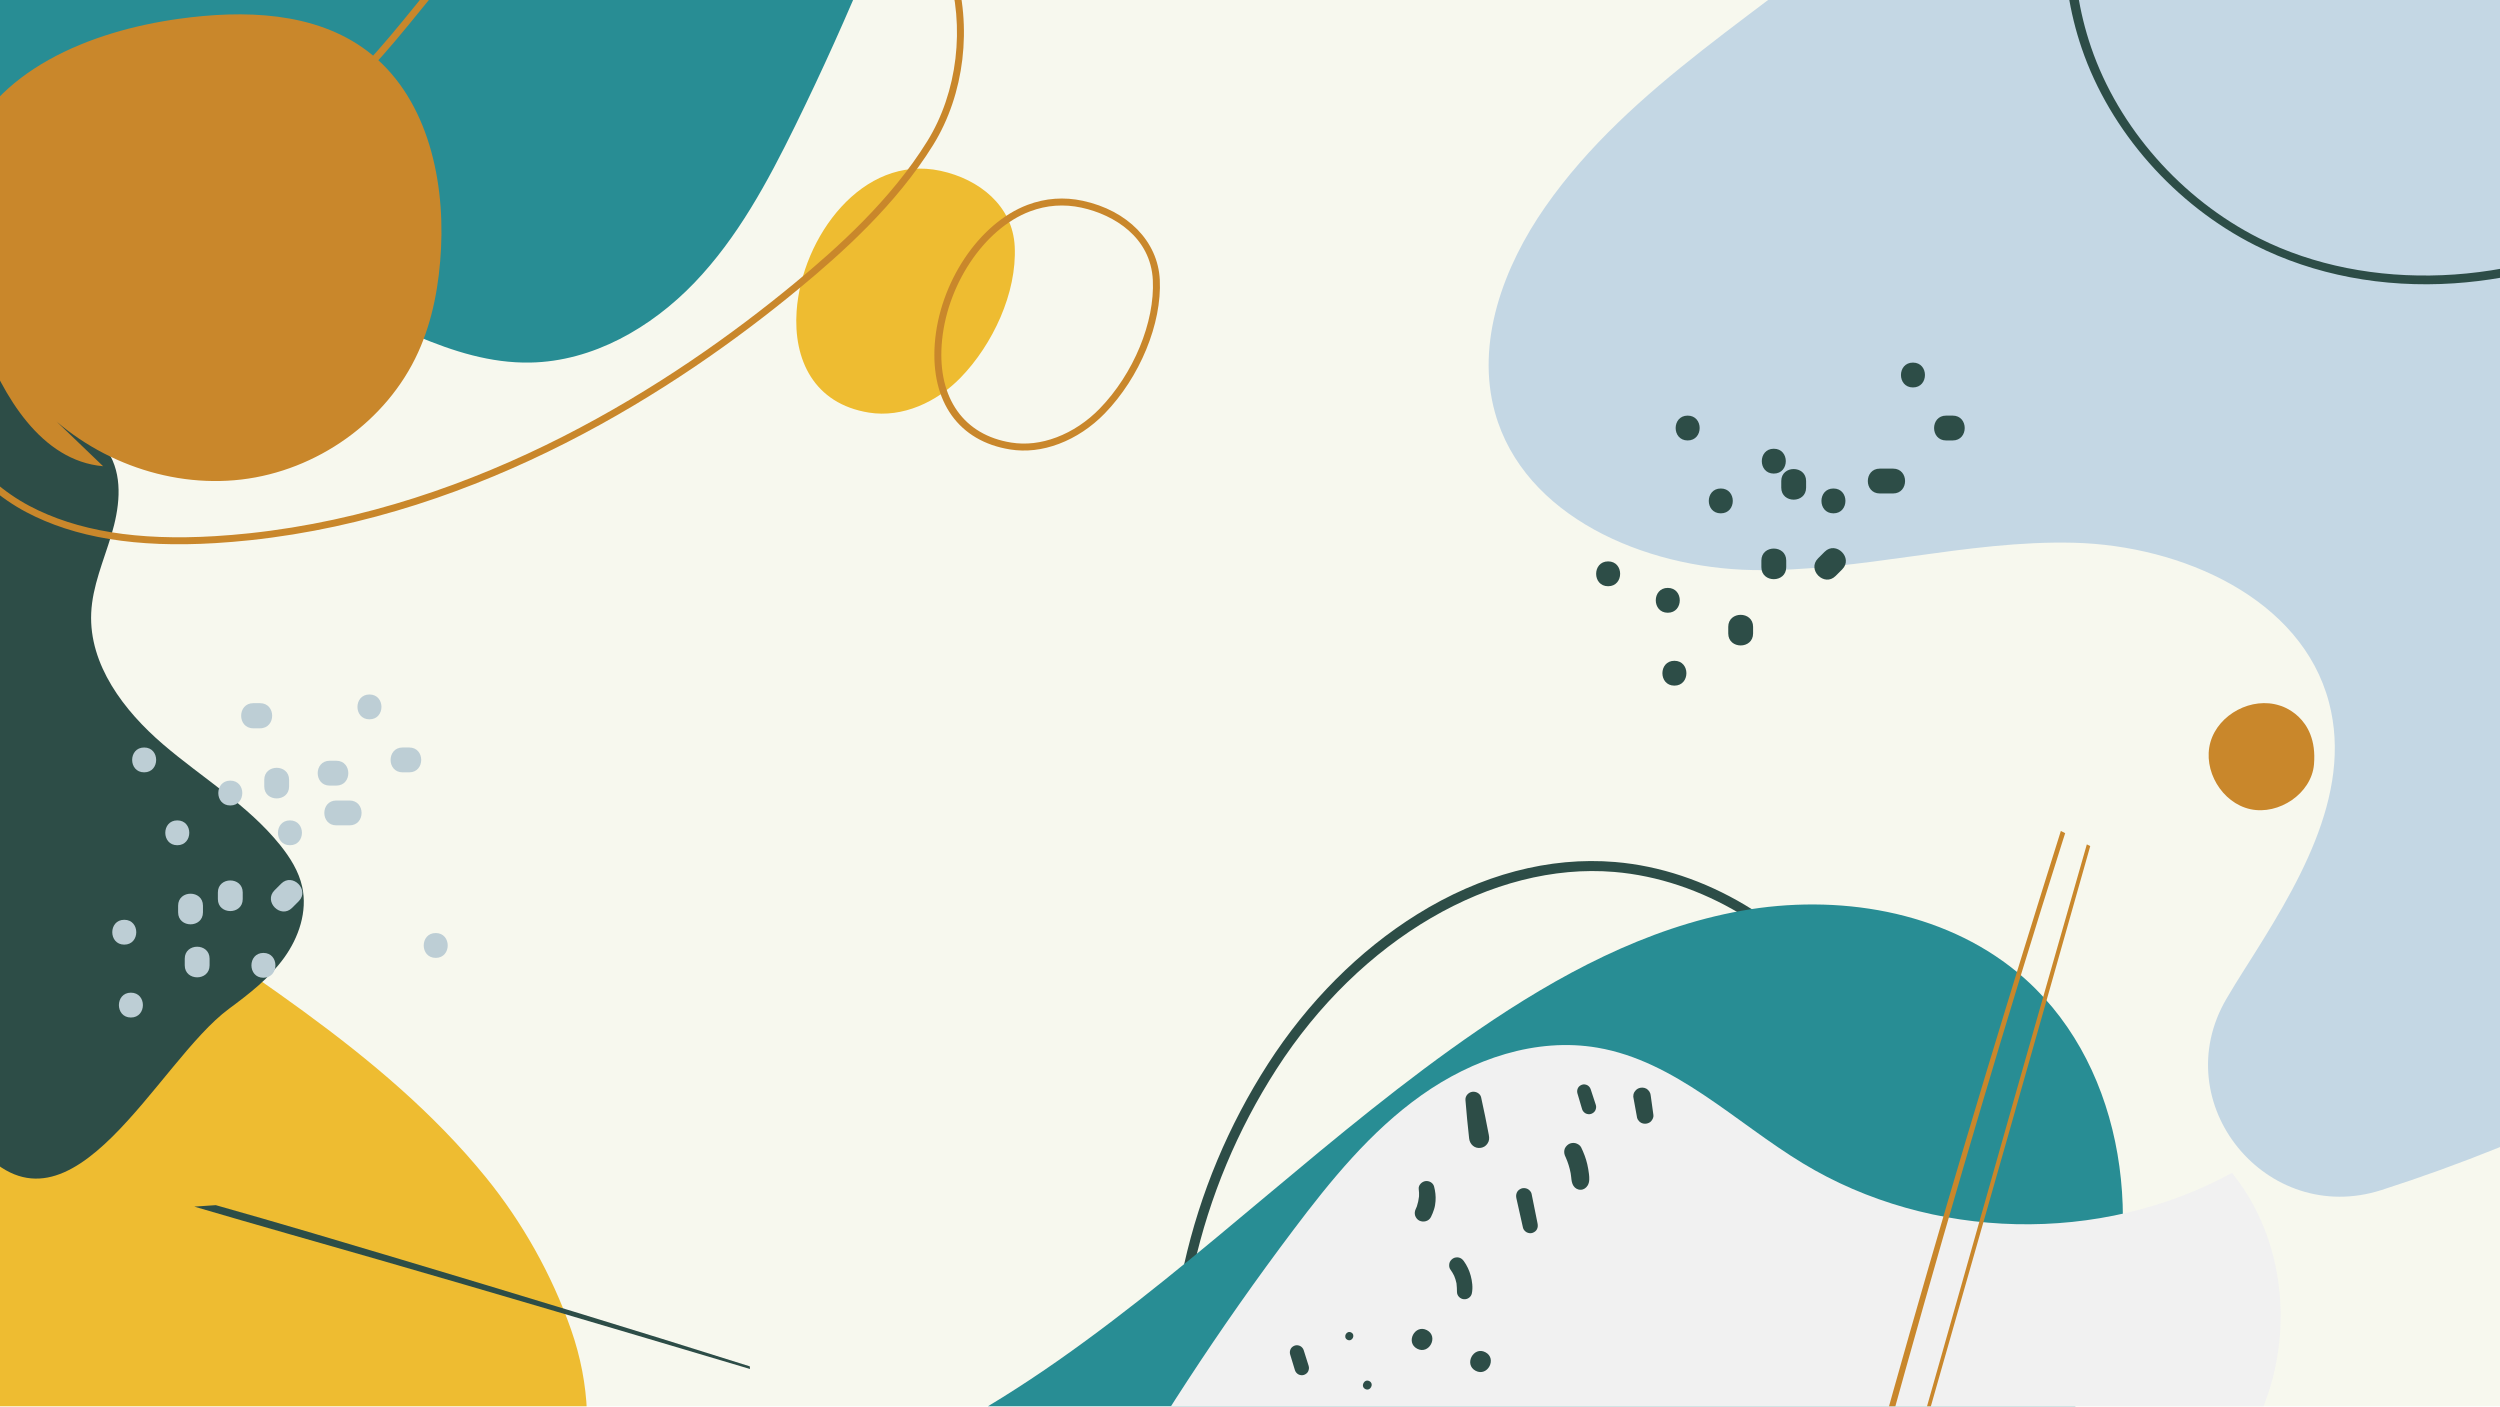
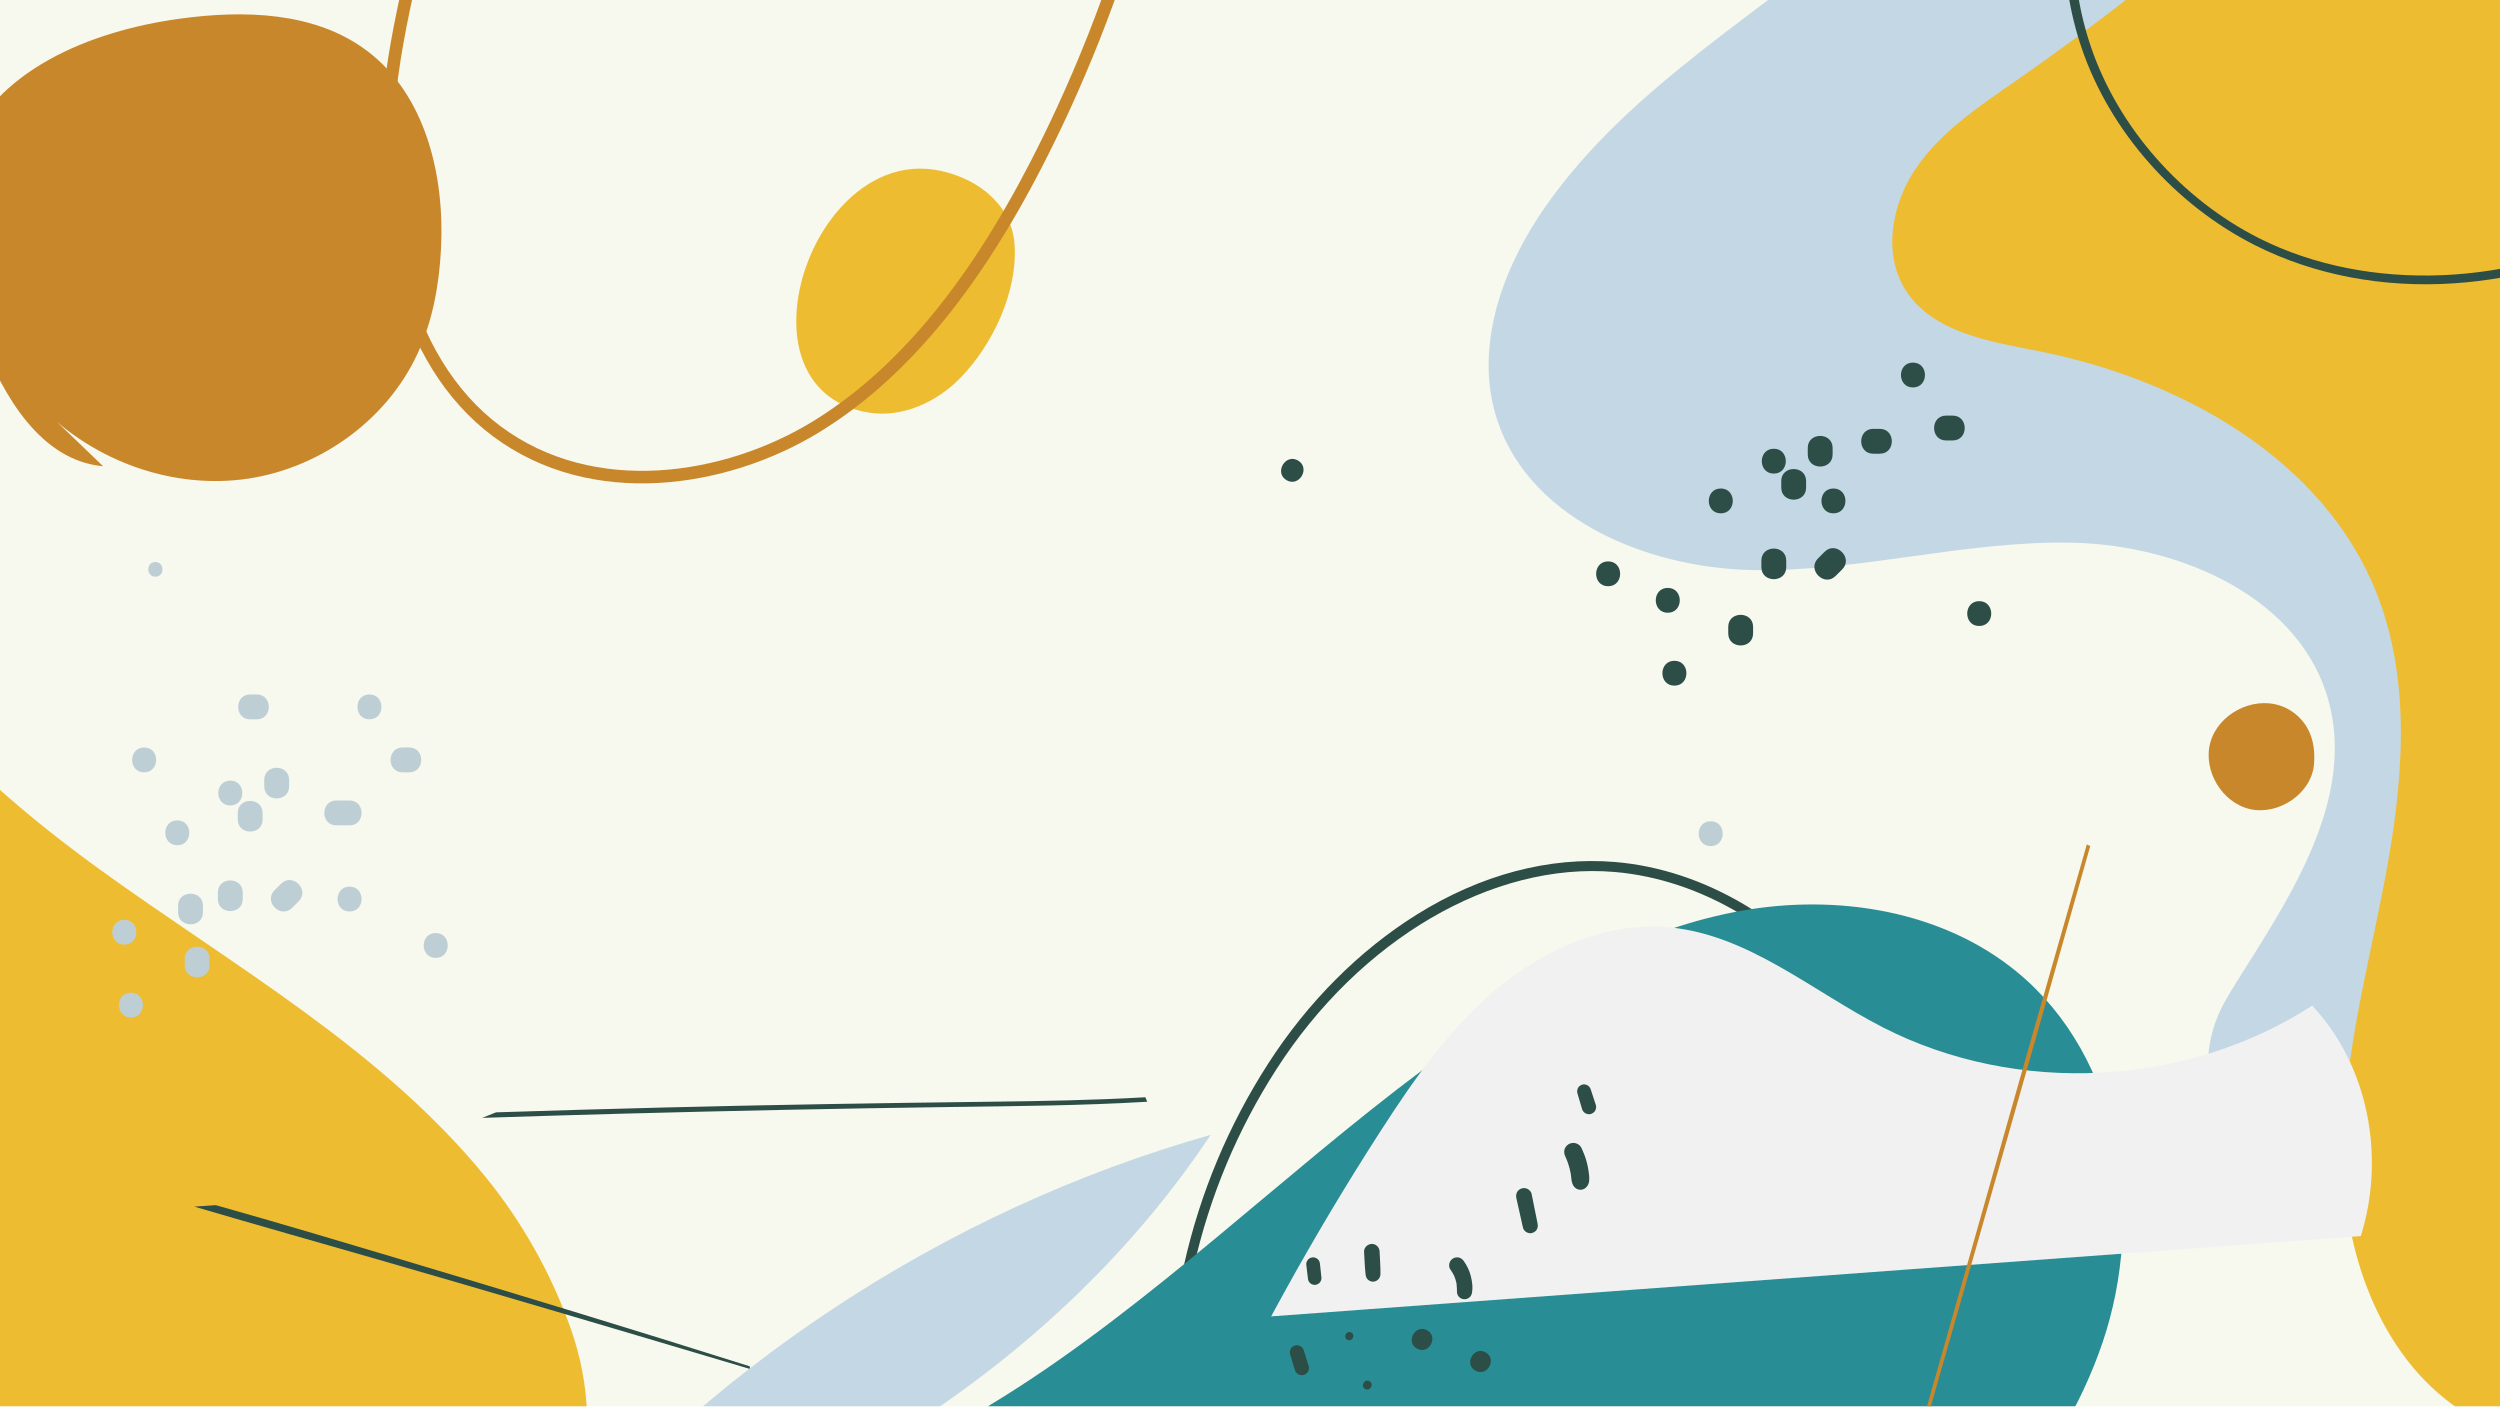
<svg xmlns="http://www.w3.org/2000/svg" xmlns:xlink="http://www.w3.org/1999/xlink" version="1.1" x="0px" y="0px" viewBox="0 0 752 423" style="enable-background:new 0 0 752 423;" xml:space="preserve">
  <g id="BACKGROUND">
    <rect x="164.5" y="-164.5" transform="matrix(6.123234e-17 -1 1 6.123234e-17 164.5 587.5)" style="fill:#F7F8EE;" width="423" height="752" />
  </g>
  <g id="PRINT">
    <g>
      <defs>
        <rect id="SVGID_1_" x="164.5" y="-164.5" transform="matrix(6.123234e-17 -1 1 6.123234e-17 164.5 587.5)" width="423" height="752" />
      </defs>
      <clipPath id="SVGID_00000018237266912563062290000014491882360085259686_">
        <use xlink:href="#SVGID_1_" style="overflow:visible;" />
      </clipPath>
      <g style="clip-path:url(#SVGID_00000018237266912563062290000014491882360085259686_);">
        <path style="fill:#2D4D47;" d="M579.423,381.528c-1.243-30.172-9.884-57.181-24.985-78.108     c-17.012-23.575-42.76-38.954-68.874-41.14c-36.592-3.063-76.468,20.229-101.612,59.335     c-11.738,18.254-20.099,38.246-24.851,59.42l-2.927-0.656c4.829-21.519,13.326-41.835,25.254-60.387     c11.938-18.565,27.439-34.109,44.831-44.95c19.184-11.959,39.777-17.405,59.555-15.752c26.976,2.258,53.539,18.099,71.058,42.374     c15.446,21.405,24.281,48.979,25.55,79.74L579.423,381.528z" />
      </g>
      <path style="clip-path:url(#SVGID_00000018237266912563062290000014491882360085259686_);fill:#EEBC31;" d="M-90.255,199.343    c7.721-22.658,38.152-26.055,51.184-5.975c17.312,26.675,42.73,49.079,68.793,67.956c40.357,29.228,85.039,54.195,116.464,92.866    c10.887,13.398,19.772,29.144,25.58,45.724c23.344,66.646-41.598,131.138-107.503,105.779c-0.721-0.277-1.441-0.564-2.161-0.86    c-34.548-14.208-63.022-40.253-86.865-69.009c-35.595-42.93-62.827-94.048-70.909-149.227    C-100.428,254.137-99.286,225.845-90.255,199.343z" />
-       <path style="clip-path:url(#SVGID_00000018237266912563062290000014491882360085259686_);fill:#2D4D47;" d="M84.276,254.213    c-9.729-12.108-23.451-20.214-35.237-30.329c-11.787-10.116-22.286-23.94-21.605-39.458c0.356-8.107,3.738-15.722,6.064-23.497    c2.326-7.775,3.524-16.541-0.253-23.723c-2.307-4.385-6.212-7.672-10.028-10.833C15.863,120.281,9.212,101.759,0,106.355    c-53.742,26.814-45.898,194.671-5.954,239.199c27.592,30.758,53.202-26.142,74.817-42.105c6.081-4.491,12.156-9.203,16.587-15.328    c4.43-6.126,7.07-13.938,5.462-21.324C89.895,262.12,87.273,257.943,84.276,254.213z" />
+       <path style="clip-path:url(#SVGID_00000018237266912563062290000014491882360085259686_);fill:#2D4D47;" d="M84.276,254.213    c-9.729-12.108-23.451-20.214-35.237-30.329c-11.787-10.116-22.286-23.94-21.605-39.458c0.356-8.107,3.738-15.722,6.064-23.497    c2.326-7.775,3.524-16.541-0.253-23.723c-2.307-4.385-6.212-7.672-10.028-10.833C15.863,120.281,9.212,101.759,0,106.355    c-53.742,26.814-45.898,194.671-5.954,239.199c27.592,30.758,53.202-26.142,74.817-42.105c6.081-4.491,12.156-9.203,16.587-15.328    c4.43-6.126,7.07-13.938,5.462-21.324C89.895,262.12,87.273,257.943,84.276,254.213z" transform="rotate(89.62656)" />
      <g style="clip-path:url(#SVGID_00000018237266912563062290000014491882360085259686_);">
        <path style="fill:#2D4D47;" d="M139.502,386.343c17.477,5.1,34.936,10.26,52.392,15.431c11.236,3.328,22.471,6.661,33.7,10.016     l-0.054-0.794c-8.889-2.806-17.78-5.602-26.682-8.365c-17.486-5.429-34.995-10.777-52.523-16.068     c-17.443-5.266-34.901-10.483-52.371-15.658c-9.668-2.864-19.359-5.646-29.059-8.396l-6.468,0.44     c9.52,2.783,19.043,5.556,28.582,8.271C104.53,376.203,122.025,381.242,139.502,386.343z" />
-         <path style="fill:#2D4D47;" d="M97.978,360.256c5.241,1.759,10.48,3.524,15.721,5.283c25.008,8.397,50.024,16.772,75.024,25.192     c12.09,4.072,24.181,8.142,36.269,12.217l-0.054-0.798c-8.94-3.021-17.875-6.053-26.817-9.068     c-25.005-8.432-49.989-16.929-74.981-25.401c-7.485-2.537-14.971-5.07-22.455-7.61L97.978,360.256z" transform="scale(2.307415, 2.307415)" />
-         <path style="fill:#2D4D47;" d="M169.923,404.981c18.687,5.768,37.391,11.671,56.336,16.579l-0.099-1.451     c-15.017-3.925-29.89-8.46-44.702-13.055c-31.287-9.707-62.607-19.304-94.018-28.603c-16.155-4.783-32.329-9.504-48.517-14.174     l-4.466,0.304c13.703,3.95,27.4,7.921,41.08,11.952C107.058,385.82,138.525,395.29,169.923,404.981z" transform="translate(-572.7295, -636.0078) rotate(217.0314)" />
+         <path style="fill:#2D4D47;" d="M97.978,360.256c5.241,1.759,10.48,3.524,15.721,5.283c25.008,8.397,50.024,16.772,75.024,25.192     c12.09,4.072,24.181,8.142,36.269,12.217l-0.054-0.798c-8.94-3.021-17.875-6.053-26.817-9.068     c-25.005-8.432-49.989-16.929-74.981-25.401c-7.485-2.537-14.971-5.07-22.455-7.61L97.978,360.256z" transform="scale(1.279337, 1.279337) rotate(229.4929)" />
+         <path style="fill:#2D4D47;" d="M169.923,404.981c18.687,5.768,37.391,11.671,56.336,16.579l-0.099-1.451     c-15.017-3.925-29.89-8.46-44.702-13.055c-31.287-9.707-62.607-19.304-94.018-28.603c-16.155-4.783-32.329-9.504-48.517-14.174     l-4.466,0.304c13.703,3.95,27.4,7.921,41.08,11.952C107.058,385.82,138.525,395.29,169.923,404.981z" transform="rotate(342.0657)" />
      </g>
      <path style="clip-path:url(#SVGID_00000018237266912563062290000014491882360085259686_);fill:#C4D7E4;" d="M565.43-26.662    c-33.762,29.609-74.884,52.024-100.591,88.844c-12.587,18.028-21.052,40.819-15.129,61.993    c8.732,31.216,44.934,46.657,77.343,47.294c32.408,0.637,64.38-9.023,96.785-8.209c32.404,0.814,68.513,16.717,76.734,48.071    c7.368,28.102-10.043,56.031-25.622,80.553c-1.759,2.769-3.51,5.613-5.215,8.518c-18.426,31.404,11.967,68.7,46.632,57.558    c94.484-30.37,180.152-88.215,242.93-165.149c26.58-32.573,50.095-71.97,46.318-113.841    c-7.11-78.819-102.147-120.143-129.527-194.395c-10.537-28.576-10.127-59.828-14.393-89.985    c-4.265-30.157-15.051-62.026-40.451-78.832c-29.381-19.439-70.266-12.2-99.175,7.936    c-42.464,29.578-55.403,66.185-69.052,112.474C637.493-111.193,606.692-62.848,565.43-26.662z" />
-       <path style="clip-path:url(#SVGID_00000018237266912563062290000014491882360085259686_);fill:#EEBC31;" d="M606.032,24.549    c-10.776,7.486-22.003,14.957-29.483,25.737c-7.479,10.78-10.372,25.901-3.346,36.983c8.096,12.77,25.159,15.43,39.993,18.356    c42.618,8.408,85.578,32.274,101.628,72.639c10.859,27.31,7.946,58.051,2.423,86.917c-5.523,28.865-13.523,57.702-12.32,87.067    c1.204,29.364,13.699,60.35,39.459,74.498c17.781,9.766,39.616,10.176,59.152,4.713c19.537-5.463,37.125-16.322,53.538-28.244    c24.827-18.034,48.996-41.101,54.64-71.263c4.329-23.134-2.984-46.741-11.11-68.83c-12.29-33.406-26.693-66.163-35.421-100.671    c-8.728-34.509-11.525-71.523-0.489-105.365c16.956-51.999,63.666-89.339,84.521-139.901    c11.072-26.843,13.322-60.428-5.434-82.595c-15.284-18.063-40.808-24.087-64.463-23.507c-26.917,0.66-60.996,8.494-82.108,26.364    c-20.073,16.99-35.129,44.638-53.044,64.721C703.123-51.819,656.673-10.629,606.032,24.549z" transform="scale(1.086949, 1.086949) rotate(142.5802)" />
+       <path style="clip-path:url(#SVGID_00000018237266912563062290000014491882360085259686_);fill:#EEBC31;" d="M606.032,24.549    c-10.776,7.486-22.003,14.957-29.483,25.737c-7.479,10.78-10.372,25.901-3.346,36.983c8.096,12.77,25.159,15.43,39.993,18.356    c42.618,8.408,85.578,32.274,101.628,72.639c10.859,27.31,7.946,58.051,2.423,86.917c-5.523,28.865-13.523,57.702-12.32,87.067    c1.204,29.364,13.699,60.35,39.459,74.498c17.781,9.766,39.616,10.176,59.152,4.713c19.537-5.463,37.125-16.322,53.538-28.244    c24.827-18.034,48.996-41.101,54.64-71.263c4.329-23.134-2.984-46.741-11.11-68.83c-12.29-33.406-26.693-66.163-35.421-100.671    c-8.728-34.509-11.525-71.523-0.489-105.365c16.956-51.999,63.666-89.339,84.521-139.901    c11.072-26.843,13.322-60.428-5.434-82.595c-15.284-18.063-40.808-24.087-64.463-23.507c-26.917,0.66-60.996,8.494-82.108,26.364    c-20.073,16.99-35.129,44.638-53.044,64.721C703.123-51.819,656.673-10.629,606.032,24.549z" />
      <path style="clip-path:url(#SVGID_00000018237266912563062290000014491882360085259686_);fill:#288D94;" d="M168.758,457.779    c53.286,5.655,105.708-17.817,149.589-48.573c43.88-30.756,82.086-69.081,126.29-99.369c24.097-16.51,50.457-30.759,79.214-35.883    c28.757-5.124,60.331-0.119,82.887,18.44c31.33,25.779,38.751,73.062,25.699,111.477c-13.052,38.415-42.948,68.918-75.776,92.76    c-64.301,46.699-153.915,15.519-232.881,24.451c-31.387,3.55-63.694,7.035-94.134-1.402    C199.206,511.243,173.521,489.004,168.758,457.779z" />
-       <path style="clip-path:url(#SVGID_00000018237266912563062290000014491882360085259686_);fill:#F1F1F1;" d="M328.655,462.347    c18.004-32.045,38.157-62.883,60.278-92.238c11.298-14.992,23.32-29.8,38.632-40.661c15.312-10.862,34.469-17.482,52.971-14.3    c23.465,4.036,41.373,22.407,61.728,34.757c38.539,23.383,89.572,24.528,129.121,2.899c19.071,23.492,19.29,59.566,1.92,84.343    c-13.84,19.741-36.592,30.908-58.363,41.266c-34.949,16.628-70.886,33.53-109.466,36.612    C444.192,519.92,379.071,497.531,328.655,462.347z" />
-       <path style="clip-path:url(#SVGID_00000018237266912563062290000014491882360085259686_);fill:#C4D7E4;" d="M158.689,476.956    c52.441-64.811,125.275-112.871,205.489-135.594C317.854,410.949,240.285,458.783,158.689,476.956z" transform="scale(1.749312, 1.749312)" />
+       <path style="clip-path:url(#SVGID_00000018237266912563062290000014491882360085259686_);fill:#F1F1F1;" d="M328.655,462.347    c18.004-32.045,38.157-62.883,60.278-92.238c11.298-14.992,23.32-29.8,38.632-40.661c15.312-10.862,34.469-17.482,52.971-14.3    c23.465,4.036,41.373,22.407,61.728,34.757c38.539,23.383,89.572,24.528,129.121,2.899c19.071,23.492,19.29,59.566,1.92,84.343    c-13.84,19.741-36.592,30.908-58.363,41.266c-34.949,16.628-70.886,33.53-109.466,36.612    C444.192,519.92,379.071,497.531,328.655,462.347z" transform="rotate(355.7849)" />
+       <path style="clip-path:url(#SVGID_00000018237266912563062290000014491882360085259686_);fill:#C4D7E4;" d="M158.689,476.956    c52.441-64.811,125.275-112.871,205.489-135.594C317.854,410.949,240.285,458.783,158.689,476.956z" />
      <g style="clip-path:url(#SVGID_00000018237266912563062290000014491882360085259686_);">
        <g>
          <path style="fill:#C9872B;" d="M627.719,253.988c-7.355,25.721-14.741,51.433-22.034,77.172      c-7.366,25.999-14.719,52.002-22.104,77.996c-5.796,20.397-11.591,40.794-17.388,61.191h1.127      c4.87-17.097,9.74-34.193,14.609-51.29c7.402-25.99,14.83-51.971,22.251-77.956c7.421-25.984,14.77-51.988,22.129-77.989      c0.812-2.871,1.624-5.741,2.436-8.612C628.4,254.333,628.061,254.158,627.719,253.988z" />
-           <path style="fill:#C9872B;" d="M619.906,249.95c-7.574,24.037-15.022,48.112-22.316,72.236      c-7.976,26.378-15.744,52.819-23.304,79.32c-6.533,22.9-12.879,45.853-19.1,68.84h2.088c5.211-19.5,10.495-38.981,15.93-58.42      c7.42-26.538,15.049-53.018,22.885-79.437c7.836-26.417,15.881-52.777,24.212-79.043c0.299-0.941,0.603-1.881,0.902-2.823      C620.769,250.399,620.338,250.175,619.906,249.95z" />
+           <path style="fill:#C9872B;" d="M619.906,249.95c-7.574,24.037-15.022,48.112-22.316,72.236      c-7.976,26.378-15.744,52.819-23.304,79.32c-6.533,22.9-12.879,45.853-19.1,68.84h2.088c5.211-19.5,10.495-38.981,15.93-58.42      c7.42-26.538,15.049-53.018,22.885-79.437c7.836-26.417,15.881-52.777,24.212-79.043c0.299-0.941,0.603-1.881,0.902-2.823      C620.769,250.399,620.338,250.175,619.906,249.95z" transform="translate(-881.9777, -105.5221) rotate(166.7681)" />
        </g>
      </g>
      <g style="clip-path:url(#SVGID_00000018237266912563062290000014491882360085259686_);">
-         <path style="fill:#2D4D47;" d="M445.516,330.062c-0.263-1.17-1.613-1.834-2.711-1.643c-1.142,0.199-2.092,1.254-2,2.461     c0.294,3.863,0.693,7.706,1.109,11.557c0.194,1.797,1.675,3.156,3.544,2.83c0.819-0.142,1.45-0.541,1.932-1.217     c0.598-0.84,0.64-1.657,0.451-2.641C447.11,337.614,446.365,333.832,445.516,330.062z" />
+         <path style="fill:#2D4D47;" d="M445.516,330.062c-0.263-1.17-1.613-1.834-2.711-1.643c-1.142,0.199-2.092,1.254-2,2.461     c0.294,3.863,0.693,7.706,1.109,11.557c0.194,1.797,1.675,3.156,3.544,2.83c0.819-0.142,1.45-0.541,1.932-1.217     c0.598-0.84,0.64-1.657,0.451-2.641C447.11,337.614,446.365,333.832,445.516,330.062z" transform="rotate(298.2894)" />
        <path style="fill:#2D4D47;" d="M460.692,359.053c-0.113-0.563-0.68-1.148-1.166-1.405c-0.518-0.273-1.257-0.369-1.818-0.169     c-0.581,0.207-1.134,0.591-1.405,1.166c-0.282,0.598-0.314,1.172-0.169,1.818c0.663,2.959,1.326,5.919,1.988,8.878     c0.122,0.545,0.641,1.095,1.118,1.346c0.496,0.262,1.204,0.354,1.742,0.162c0.557-0.199,1.086-0.566,1.346-1.118     c0.273-0.58,0.288-1.117,0.162-1.742C461.891,365.011,461.291,362.032,460.692,359.053z" />
        <path style="fill:#2D4D47;" d="M477.445,350.171c-0.408-1.772-1.067-3.446-1.852-5.082c-0.29-0.605-1.125-1.1-1.75-1.237     c-0.648-0.143-1.492-0.029-2.049,0.352c-0.598,0.408-1.11,1.015-1.237,1.751c-0.13,0.746,0.017,1.373,0.352,2.049     c0.02,0.04,0.038,0.08,0.057,0.119c0.684,1.534,1.179,3.141,1.49,4.791c0.061,0.403,0.123,0.805,0.161,1.211     c0.08,0.862,0.198,1.859,0.695,2.6c0.495,0.737,1.294,1.198,2.196,1.158c0.908-0.04,1.609-0.556,2.069-1.311     c0.607-0.995,0.516-2.31,0.386-3.42C477.844,352.151,477.671,351.152,477.445,350.171z" />
        <path style="fill:#2D4D47;" d="M475.892,333.636c0.156,0.527,0.573,1.018,1.057,1.273c0.469,0.247,1.139,0.335,1.648,0.153     c0.526-0.188,1.027-0.536,1.273-1.057c0.242-0.514,0.334-1.095,0.153-1.648c-0.515-1.567-1.029-3.134-1.543-4.701     c-0.169-0.514-0.539-0.976-1.021-1.23c-0.453-0.239-1.1-0.323-1.59-0.147c-0.509,0.181-0.993,0.517-1.23,1.02     c-0.238,0.505-0.309,1.047-0.147,1.591C474.958,330.473,475.425,332.054,475.892,333.636z" />
-         <path style="fill:#2D4D47;" d="M497.349,335.418c-0.266-1.921-0.532-3.841-0.798-5.762c-0.022-0.459-0.154-0.885-0.395-1.277     c-0.144-0.176-0.288-0.352-0.433-0.529c-0.582-0.597-1.459-0.792-2.251-0.654c-0.711,0.124-1.26,0.47-1.678,1.058     c-0.233,0.273-0.382,0.59-0.448,0.951c-0.098,0.453-0.079,0.901,0.057,1.344c0.347,1.906,0.694,3.813,1.041,5.719     c0.087,0.323,0.245,0.601,0.472,0.836c0.191,0.279,0.443,0.493,0.754,0.642c0.513,0.242,1.035,0.33,1.597,0.233     c0.516-0.09,1.053-0.325,1.404-0.734C497.087,336.762,497.44,336.077,497.349,335.418z" />
-         <path style="fill:#2D4D47;" d="M431.811,361.264c0.11-1.468-0.069-2.948-0.443-4.37c-0.3-1.138-1.548-1.802-2.656-1.609     c-1.062,0.185-2.127,1.242-1.958,2.41c0.105,0.729,0.125,1.463,0.088,2.197c-0.111,1.012-0.33,2.028-0.651,2.994     c-0.108,0.266-0.211,0.533-0.339,0.79c-0.298,0.605-0.384,1.32-0.183,1.97c0.187,0.606,0.681,1.247,1.263,1.522     c1.256,0.592,2.83,0.208,3.492-1.081c0.386-0.752,0.69-1.55,0.948-2.354C431.634,362.914,431.747,362.121,431.811,361.264z" />
-         <path style="fill:#2D4D47;" d="M415.242,383.194c0.017-2.262-0.161-4.534-0.263-6.793c-0.026-0.587-0.305-1.198-0.734-1.601     c-0.423-0.397-1.114-0.683-1.702-0.632c-1.242,0.109-2.313,1.131-2.232,2.436c0.139,2.259,0.204,4.537,0.462,6.785     c0.067,0.584,0.263,1.12,0.703,1.533c0.405,0.38,1.066,0.654,1.63,0.605C414.362,385.416,415.232,384.447,415.242,383.194z" transform="scale(1.689744, 1.689744) rotate(181.2687)" />
-         <path style="fill:#2D4D47;" d="M397.047,380.184c-0.056-0.536-0.246-1.036-0.648-1.413c-0.373-0.35-0.983-0.603-1.502-0.557     c-0.523,0.046-1.063,0.239-1.414,0.648c-0.346,0.404-0.621,0.955-0.557,1.503c0.163,1.392,0.326,2.785,0.49,4.177     c0.063,0.533,0.239,1.019,0.64,1.396c0.369,0.346,0.972,0.596,1.485,0.551c0.516-0.045,1.049-0.236,1.397-0.641     c0.345-0.401,0.608-0.94,0.55-1.485C397.341,382.97,397.194,381.577,397.047,380.184z" transform="translate(-172.2123, 623.5185) scale(1.63902, 1.63902) rotate(110.5177)" />
+         <path style="fill:#2D4D47;" d="M497.349,335.418c-0.266-1.921-0.532-3.841-0.798-5.762c-0.022-0.459-0.154-0.885-0.395-1.277     c-0.144-0.176-0.288-0.352-0.433-0.529c-0.582-0.597-1.459-0.792-2.251-0.654c-0.711,0.124-1.26,0.47-1.678,1.058     c-0.233,0.273-0.382,0.59-0.448,0.951c-0.098,0.453-0.079,0.901,0.057,1.344c0.347,1.906,0.694,3.813,1.041,5.719     c0.087,0.323,0.245,0.601,0.472,0.836c0.191,0.279,0.443,0.493,0.754,0.642c0.513,0.242,1.035,0.33,1.597,0.233     c0.516-0.09,1.053-0.325,1.404-0.734C497.087,336.762,497.44,336.077,497.349,335.418z" transform="rotate(12.71402)" />
+         <path style="fill:#2D4D47;" d="M431.811,361.264c0.11-1.468-0.069-2.948-0.443-4.37c-0.3-1.138-1.548-1.802-2.656-1.609     c-1.062,0.185-2.127,1.242-1.958,2.41c0.105,0.729,0.125,1.463,0.088,2.197c-0.111,1.012-0.33,2.028-0.651,2.994     c-0.108,0.266-0.211,0.533-0.339,0.79c-0.298,0.605-0.384,1.32-0.183,1.97c0.187,0.606,0.681,1.247,1.263,1.522     c1.256,0.592,2.83,0.208,3.492-1.081c0.386-0.752,0.69-1.55,0.948-2.354C431.634,362.914,431.747,362.121,431.811,361.264z" transform="translate(739.2228, -444.9658) scale(1.773374, 1.773374)" />
+         <path style="fill:#2D4D47;" d="M415.242,383.194c0.017-2.262-0.161-4.534-0.263-6.793c-0.026-0.587-0.305-1.198-0.734-1.601     c-0.423-0.397-1.114-0.683-1.702-0.632c-1.242,0.109-2.313,1.131-2.232,2.436c0.139,2.259,0.204,4.537,0.462,6.785     c0.067,0.584,0.263,1.12,0.703,1.533c0.405,0.38,1.066,0.654,1.63,0.605C414.362,385.416,415.232,384.447,415.242,383.194z" />
+         <path style="fill:#2D4D47;" d="M397.047,380.184c-0.056-0.536-0.246-1.036-0.648-1.413c-0.373-0.35-0.983-0.603-1.502-0.557     c-0.523,0.046-1.063,0.239-1.414,0.648c-0.346,0.404-0.621,0.955-0.557,1.503c0.163,1.392,0.326,2.785,0.49,4.177     c0.063,0.533,0.239,1.019,0.64,1.396c0.369,0.346,0.972,0.596,1.485,0.551c0.516-0.045,1.049-0.236,1.397-0.641     c0.345-0.401,0.608-0.94,0.55-1.485C397.341,382.97,397.194,381.577,397.047,380.184z" />
        <path style="fill:#2D4D47;" d="M392.157,406.152c-0.165-0.525-0.558-1.002-1.045-1.259c-0.464-0.245-1.126-0.331-1.629-0.151     c-0.52,0.186-1.015,0.53-1.258,1.045c-0.243,0.515-0.32,1.074-0.151,1.628c0.479,1.578,0.959,3.155,1.439,4.733     c0.161,0.529,0.569,1.016,1.057,1.273c0.469,0.247,1.139,0.334,1.648,0.153c0.526-0.188,1.027-0.536,1.273-1.057     c0.244-0.518,0.329-1.09,0.153-1.648C393.147,409.297,392.652,407.725,392.157,406.152z" />
        <path style="fill:#2D4D47;" d="M429.223,400.113c-3.592-1.894-6.543,3.686-2.944,5.583     C429.871,407.591,432.821,402.01,429.223,400.113z" />
        <path style="fill:#2D4D47;" d="M442.39,383.729c-0.415-1.56-1.13-3.088-2.077-4.396c-0.379-0.524-0.865-0.928-1.514-1.07     c-0.561-0.123-1.29-0.025-1.772,0.305c-0.517,0.353-0.96,0.878-1.07,1.514c-0.101,0.581-0.064,1.283,0.304,1.772     c0.456,0.605,0.831,1.261,1.162,1.941c0.299,0.717,0.53,1.459,0.687,2.221c0.121,0.885,0.126,1.762,0.15,2.657     c0.03,1.128,0.972,2.041,2.066,2.136c1.102,0.095,2.168-0.637,2.403-1.749C443.094,387.334,442.838,385.413,442.39,383.729z" />
        <path style="fill:#2D4D47;" d="M446.812,406.752c-3.593-1.895-6.543,3.686-2.944,5.583     C447.46,414.23,450.41,408.65,446.812,406.752z" />
        <path style="fill:#2D4D47;" d="M411.912,415.443c-1.528-0.806-2.782,1.567-1.252,2.374     C412.187,418.623,413.442,416.25,411.912,415.443z" />
        <path style="fill:#2D4D47;" d="M406.447,400.81c-1.414-0.746-2.575,1.451-1.159,2.198     C406.702,403.754,407.863,401.557,406.447,400.81z" />
      </g>
      <g style="clip-path:url(#SVGID_00000018237266912563062290000014491882360085259686_);">
        <g>
          <g>
            <path style="fill:#BDCED5;" d="M86.964,236.557c0-0.664,0-1.329,0-1.993c0-4.809-7.475-4.818-7.475,0c0,0.664,0,1.329,0,1.993       C79.49,241.366,86.964,241.374,86.964,236.557L86.964,236.557z" />
          </g>
          <g>
-             <path style="fill:#BDCED5;" d="M78.991,246.523c0-0.664,0-1.329,0-1.993c0-4.81-7.475-4.818-7.475,0c0,0.664,0,1.329,0,1.993       C71.516,251.333,78.991,251.34,78.991,246.523L78.991,246.523z" transform="rotate(158.5968)" />
+             <path style="fill:#BDCED5;" d="M78.991,246.523c0-0.664,0-1.329,0-1.993c0-4.81-7.475-4.818-7.475,0c0,0.664,0,1.329,0,1.993       C71.516,251.333,78.991,251.34,78.991,246.523L78.991,246.523z" />
          </g>
          <g>
-             <path style="fill:#BDCED5;" d="M87.213,254.247c4.81,0,4.818-7.475,0-7.475C82.404,246.772,82.396,254.247,87.213,254.247       L87.213,254.247z" />
+             <path style="fill:#BDCED5;" d="M87.213,254.247c4.81,0,4.818-7.475,0-7.475C82.404,246.772,82.396,254.247,87.213,254.247       L87.213,254.247z" transform="translate(600.5705, 245.5255) scale(1.598618, 1.598618)" />
          </g>
          <g>
-             <path style="fill:#BDCED5;" d="M101.166,228.833c-0.664,0-1.329,0-1.993,0c-4.81,0-4.818,7.475,0,7.475       c0.664,0,1.329,0,1.993,0C105.976,236.307,105.984,228.833,101.166,228.833L101.166,228.833z" />
+             <path style="fill:#BDCED5;" d="M101.166,228.833c-0.664,0-1.329,0-1.993,0c-4.81,0-4.818,7.475,0,7.475       c0.664,0,1.329,0,1.993,0C105.976,236.307,105.984,228.833,101.166,228.833L101.166,228.833z" transform="translate(430.7366, -179.2333) rotate(273.9475)" />
          </g>
          <g>
-             <path style="fill:#BDCED5;" d="M75.254,216.375c0.664,0,1.329,0,1.993,0c4.81,0,4.818-7.475,0-7.475c-0.664,0-1.329,0-1.993,0       C70.444,208.9,70.436,216.375,75.254,216.375L75.254,216.375z" transform="scale(1.012497, 1.012497)" />
+             <path style="fill:#BDCED5;" d="M75.254,216.375c0.664,0,1.329,0,1.993,0c4.81,0,4.818-7.475,0-7.475c-0.664,0-1.329,0-1.993,0       C70.444,208.9,70.436,216.375,75.254,216.375L75.254,216.375z" />
          </g>
          <g>
            <path style="fill:#BDCED5;" d="M105.152,240.792c-1.329,0-2.658,0-3.986,0c-4.81,0-4.818,7.475,0,7.475       c1.329,0,2.658,0,3.986,0C109.962,248.267,109.97,240.792,105.152,240.792L105.152,240.792z" />
          </g>
          <g>
            <path style="fill:#BDCED5;" d="M65.537,268.449c0,0.664,0,1.329,0,1.993c0,4.81,7.475,4.818,7.475,0c0-0.664,0-1.329,0-1.993       C73.011,263.639,65.537,263.631,65.537,268.449L65.537,268.449z" />
          </g>
          <g>
            <path style="fill:#BDCED5;" d="M53.328,254.247c4.81,0,4.817-7.475,0-7.475C48.518,246.772,48.51,254.247,53.328,254.247       L53.328,254.247z" />
          </g>
          <g>
            <path style="fill:#BDCED5;" d="M87.863,273.085c0.664-0.664,1.329-1.329,1.993-1.993c3.406-3.406-1.878-8.693-5.285-5.285       c-0.664,0.664-1.329,1.329-1.993,1.993C79.172,271.205,84.455,276.492,87.863,273.085L87.863,273.085z" />
          </g>
          <g>
            <path style="fill:#BDCED5;" d="M53.577,272.435c0,0.664,0,1.329,0,1.993c0,4.81,7.475,4.818,7.475,0c0-0.664,0-1.329,0-1.993       C61.052,267.626,53.577,267.617,53.577,272.435L53.577,272.435z" />
          </g>
          <g>
            <path style="fill:#BDCED5;" d="M63.045,290.375c0-0.664,0-1.329,0-1.993c0-4.81-7.475-4.818-7.475,0c0,0.664,0,1.329,0,1.993       C55.57,295.184,63.045,295.192,63.045,290.375L63.045,290.375z" />
          </g>
          <g>
-             <path style="fill:#BDCED5;" d="M79.24,294.112c4.81,0,4.818-7.475,0-7.475C74.431,286.637,74.423,294.112,79.24,294.112       L79.24,294.112z" />
+             <path style="fill:#BDCED5;" d="M79.24,294.112c4.81,0,4.818-7.475,0-7.475C74.431,286.637,74.423,294.112,79.24,294.112       L79.24,294.112z" transform="scale(0.5898137, 0.5898137)" />
          </g>
          <g>
            <path style="fill:#BDCED5;" d="M37.382,284.146c4.81,0,4.818-7.475,0-7.475C32.572,276.671,32.564,284.146,37.382,284.146       L37.382,284.146z" />
          </g>
          <g>
            <path style="fill:#BDCED5;" d="M69.274,242.287c4.81,0,4.818-7.475,0-7.475C64.464,234.813,64.456,242.287,69.274,242.287       L69.274,242.287z" />
          </g>
          <g>
            <path style="fill:#BDCED5;" d="M43.362,232.321c4.81,0,4.818-7.475,0-7.475C38.552,224.846,38.544,232.321,43.362,232.321       L43.362,232.321z" />
          </g>
          <g>
-             <path style="fill:#BDCED5;" d="M19.442,276.172c4.81,0,4.818-7.475,0-7.475C14.633,268.698,14.625,276.172,19.442,276.172       L19.442,276.172z" transform="translate(-162.8826, 635.1977)" />
+             <path style="fill:#BDCED5;" d="M19.442,276.172c4.81,0,4.818-7.475,0-7.475C14.633,268.698,14.625,276.172,19.442,276.172       L19.442,276.172z" transform="translate(495.1341, -21.66084)" />
          </g>
          <g>
            <path style="fill:#BDCED5;" d="M39.375,306.071c4.81,0,4.818-7.475,0-7.475C34.565,298.597,34.558,306.071,39.375,306.071       L39.375,306.071z" />
          </g>
          <g>
-             <path style="fill:#BDCED5;" d="M105.152,274.179c4.81,0,4.818-7.475,0-7.475C100.343,266.705,100.335,274.179,105.152,274.179       L105.152,274.179z" transform="translate(857.1858, -110.5318)" />
+             <path style="fill:#BDCED5;" d="M105.152,274.179c4.81,0,4.818-7.475,0-7.475C100.343,266.705,100.335,274.179,105.152,274.179       L105.152,274.179z" />
          </g>
          <g>
            <path style="fill:#BDCED5;" d="M111.132,216.375c4.81,0,4.818-7.475,0-7.475C106.323,208.9,106.315,216.375,111.132,216.375       L111.132,216.375z" />
          </g>
          <g>
            <path style="fill:#BDCED5;" d="M131.065,288.132c4.81,0,4.818-7.475,0-7.475C126.255,280.657,126.247,288.132,131.065,288.132       L131.065,288.132z" />
          </g>
          <g>
            <path style="fill:#BDCED5;" d="M121.099,232.321c0.664,0,1.329,0,1.993,0c4.81,0,4.818-7.475,0-7.475c-0.664,0-1.329,0-1.993,0       C116.289,224.846,116.281,232.321,121.099,232.321L121.099,232.321z" />
          </g>
        </g>
      </g>
      <g style="clip-path:url(#SVGID_00000018237266912563062290000014491882360085259686_);">
        <g>
-           <path style="fill:#2D4D47;" d="M551.25,136.725c0-0.664,0-1.329,0-1.993c0-4.81-7.475-4.818-7.475,0c0,0.664,0,1.329,0,1.993      C543.775,141.535,551.25,141.543,551.25,136.725L551.25,136.725z" transform="translate(243.5948, 431.8673)" />
+           <path style="fill:#2D4D47;" d="M551.25,136.725c0-0.664,0-1.329,0-1.993c0-4.81-7.475-4.818-7.475,0c0,0.664,0,1.329,0,1.993      C543.775,141.535,551.25,141.543,551.25,136.725L551.25,136.725z" />
        </g>
        <g>
          <path style="fill:#2D4D47;" d="M543.277,146.691c0-0.664,0-1.329,0-1.993c0-4.81-7.475-4.818-7.475,0c0,0.664,0,1.329,0,1.993      C535.802,151.501,543.277,151.509,543.277,146.691L543.277,146.691z" />
        </g>
        <g>
          <path style="fill:#2D4D47;" d="M551.499,154.415c4.81,0,4.818-7.475,0-7.475C546.69,146.941,546.681,154.415,551.499,154.415      L551.499,154.415z" />
        </g>
        <g>
-           <path style="fill:#2D4D47;" d="M565.452,129.001c-0.664,0-1.329,0-1.993,0c-4.81,0-4.818,7.475,0,7.475c0.664,0,1.329,0,1.993,0      C570.261,136.476,570.269,129.001,565.452,129.001L565.452,129.001z" transform="translate(665.7247, 618.3276) rotate(276.3965)" />
+           <path style="fill:#2D4D47;" d="M565.452,129.001c-0.664,0-1.329,0-1.993,0c-4.81,0-4.818,7.475,0,7.475c0.664,0,1.329,0,1.993,0      C570.261,136.476,570.269,129.001,565.452,129.001L565.452,129.001z" />
        </g>
        <g>
-           <path style="fill:#2D4D47;" d="M539.54,116.543c0.664,0,1.329,0,1.993,0c4.81,0,4.818-7.474,0-7.474c-0.664,0-1.329,0-1.993,0      C534.73,109.069,534.722,116.543,539.54,116.543L539.54,116.543z" transform="translate(-874.6627, -75.2386) scale(1.199715, 1.199715) rotate(150.6858)" />
+           <path style="fill:#2D4D47;" d="M539.54,116.543c0.664,0,1.329,0,1.993,0c4.81,0,4.818-7.474,0-7.474c-0.664,0-1.329,0-1.993,0      C534.73,109.069,534.722,116.543,539.54,116.543L539.54,116.543z" transform="translate(-596.3849, -262.0251) scale(0.82901, 0.82901) rotate(327.2566)" />
        </g>
        <g>
-           <path style="fill:#2D4D47;" d="M569.438,140.961c-1.329,0-2.658,0-3.987,0c-4.809,0-4.818,7.475,0,7.475      c1.329,0,2.658,0,3.987,0C574.248,148.435,574.256,140.961,569.438,140.961L569.438,140.961z" />
+           <path style="fill:#2D4D47;" d="M569.438,140.961c-1.329,0-2.658,0-3.987,0c-4.809,0-4.818,7.475,0,7.475      c1.329,0,2.658,0,3.987,0C574.248,148.435,574.256,140.961,569.438,140.961L569.438,140.961z" transform="scale(2.37376, 2.37376) rotate(276.7402)" />
        </g>
        <g>
          <path style="fill:#2D4D47;" d="M529.822,168.617c0,0.664,0,1.329,0,1.993c0,4.81,7.475,4.818,7.475,0c0-0.664,0-1.329,0-1.993      C537.297,163.808,529.822,163.8,529.822,168.617L529.822,168.617z" />
        </g>
        <g>
          <path style="fill:#2D4D47;" d="M517.614,154.415c4.81,0,4.817-7.475,0-7.475C512.804,146.941,512.796,154.415,517.614,154.415      L517.614,154.415z" />
        </g>
        <g>
          <path style="fill:#2D4D47;" d="M552.149,173.253c0.664-0.664,1.329-1.329,1.993-1.993c3.406-3.406-1.878-8.693-5.285-5.285      c-0.664,0.664-1.329,1.329-1.993,1.993C543.457,171.373,548.741,176.66,552.149,173.253L552.149,173.253z" />
        </g>
        <g>
-           <path style="fill:#2D4D47;" d="M517.863,172.604c0,0.664,0,1.329,0,1.993c0,4.81,7.475,4.818,7.475,0c0-0.664,0-1.329,0-1.993      C525.337,167.794,517.863,167.786,517.863,172.604L517.863,172.604z" transform="translate(633.0186, 360.155)" />
+           <path style="fill:#2D4D47;" d="M517.863,172.604c0,0.664,0,1.329,0,1.993c0,4.81,7.475,4.818,7.475,0c0-0.664,0-1.329,0-1.993      C525.337,167.794,517.863,167.786,517.863,172.604L517.863,172.604z" transform="rotate(265.6374)" />
        </g>
        <g>
          <path style="fill:#2D4D47;" d="M527.331,190.543c0-0.664,0-1.329,0-1.993c0-4.81-7.475-4.818-7.475,0c0,0.664,0,1.329,0,1.993      C519.856,195.353,527.331,195.361,527.331,190.543L527.331,190.543z" />
        </g>
        <g>
-           <path style="fill:#2D4D47;" d="M543.526,194.28c4.81,0,4.818-7.475,0-7.475C538.716,186.806,538.708,194.28,543.526,194.28      L543.526,194.28z" transform="translate(142.8311, 246.9074) rotate(0.4616284)" />
+           <path style="fill:#2D4D47;" d="M543.526,194.28c4.81,0,4.818-7.475,0-7.475C538.716,186.806,538.708,194.28,543.526,194.28      L543.526,194.28z" transform="scale(2.215444, 2.215444) rotate(297.1367)" />
        </g>
        <g>
          <path style="fill:#2D4D47;" d="M501.668,184.314c4.81,0,4.818-7.475,0-7.475C496.858,176.839,496.85,184.314,501.668,184.314      L501.668,184.314z" />
        </g>
        <g>
          <path style="fill:#2D4D47;" d="M533.56,142.456c4.81,0,4.818-7.475,0-7.475C528.75,134.981,528.742,142.456,533.56,142.456      L533.56,142.456z" />
        </g>
        <g>
-           <path style="fill:#2D4D47;" d="M507.647,132.49c4.81,0,4.818-7.475,0-7.475C502.838,125.015,502.83,132.49,507.647,132.49      L507.647,132.49z" />
+           <path style="fill:#2D4D47;" d="M507.647,132.49c4.81,0,4.818-7.475,0-7.475C502.838,125.015,502.83,132.49,507.647,132.49      L507.647,132.49z" transform="translate(47.82242, -196.1064) scale(0.9160866, 0.9160866) rotate(30.48877)" />
        </g>
        <g>
          <path style="fill:#2D4D47;" d="M483.728,176.341c4.81,0,4.818-7.475,0-7.475C478.919,168.866,478.911,176.341,483.728,176.341      L483.728,176.341z" />
        </g>
        <g>
          <path style="fill:#2D4D47;" d="M503.661,206.24c4.81,0,4.818-7.475,0-7.475C498.851,198.765,498.843,206.24,503.661,206.24      L503.661,206.24z" />
        </g>
        <g>
-           <path style="fill:#2D4D47;" d="M569.438,174.348c4.81,0,4.818-7.475,0-7.475C564.629,166.873,564.621,174.348,569.438,174.348      L569.438,174.348z" transform="translate(574.4759, 651.5194) rotate(323.1615)" />
+           <path style="fill:#2D4D47;" d="M569.438,174.348c4.81,0,4.818-7.475,0-7.475C564.629,166.873,564.621,174.348,569.438,174.348      L569.438,174.348z" transform="translate(410.7136, -529.0706)" />
        </g>
        <g>
          <path style="fill:#2D4D47;" d="M575.418,116.543c4.81,0,4.818-7.474,0-7.474C570.608,109.069,570.6,116.543,575.418,116.543      L575.418,116.543z" />
        </g>
        <g>
-           <path style="fill:#2D4D47;" d="M595.351,188.301c4.81,0,4.818-7.475,0-7.475C590.541,180.826,590.533,188.301,595.351,188.301      L595.351,188.301z" transform="scale(0.9959973, 0.9959973) rotate(200.3801)" />
+           <path style="fill:#2D4D47;" d="M595.351,188.301c4.81,0,4.818-7.475,0-7.475C590.541,180.826,590.533,188.301,595.351,188.301      L595.351,188.301z" />
        </g>
        <g>
          <path style="fill:#2D4D47;" d="M585.384,132.49c0.664,0,1.329,0,1.993,0c4.81,0,4.818-7.475,0-7.475c-0.664,0-1.329,0-1.993,0      C580.575,125.015,580.567,132.49,585.384,132.49L585.384,132.49z" />
        </g>
      </g>
      <path style="clip-path:url(#SVGID_00000018237266912563062290000014491882360085259686_);fill:#C9872B;" d="M696.048,229.94    c-0.752,8.738-10.563,15.329-19.133,13.464c-8.57-1.865-14.42-11.739-12.014-20.174c2.406-8.434,12.498-13.738,20.834-11.01    C685.734,212.221,697.314,215.22,696.048,229.94z" />
      <g style="clip-path:url(#SVGID_00000018237266912563062290000014491882360085259686_);">
        <path style="fill:#2D4D47;" d="M630.533-53.603c-8.336,22.939-8.862,46.401-1.526,67.85     c8.264,24.163,27.152,45.624,50.523,57.408c32.748,16.512,76.803,14.687,112.255-4.637c16.549-9.02,30.534-20.647,41.566-34.557     l2.49,1.627c-11.211,14.137-25.423,25.952-42.241,35.12c-16.831,9.174-35.997,14.713-55.425,16.017     c-21.431,1.439-42.114-2.518-59.815-11.441c-24.142-12.173-43.636-34.294-52.147-59.175c-7.504-21.939-6.979-45.897,1.519-69.285     L630.533-53.603z" />
      </g>
      <path style="clip-path:url(#SVGID_00000018237266912563062290000014491882360085259686_);fill:#EEBC31;" d="M239.621,93.601    c-1.01,14.555,5.169,27.846,21.76,30.511c10.094,1.621,20.441-3.181,27.566-10.513c9.629-9.908,16.978-25.491,16.279-39.467    c-0.611-12.215-10.614-20.221-22.297-22.748C259.401,46.296,241.161,71.417,239.621,93.601z" />
      <g style="clip-path:url(#SVGID_00000018237266912563062290000014491882360085259686_);">
        <g>
-           <path style="fill:#C9872B;" d="M309.081,61.623c0.002-0.001,0.002-0.001,0.002-0.001c5.391-2.032,10.996-2.442,16.661-1.217      c13.472,2.913,22.547,12.225,23.121,23.721c0.661,13.195-6,29.37-16.573,40.249c-3.965,4.081-8.726,7.243-13.767,9.144      c-4.982,1.879-9.932,2.442-14.715,1.673c-15.38-2.469-23.844-14.289-22.642-31.619      C282.444,85.178,294.446,67.143,309.081,61.623z M317.784,131.558c4.756-1.793,9.251-4.782,13.002-8.643      c10.194-10.487,16.616-26.032,15.985-38.684c-0.64-12.769-11.511-19.621-21.471-21.775c-5.264-1.138-10.469-0.758-15.477,1.129      c-13.919,5.248-25.339,22.502-26.565,40.136c-1.118,16.131,6.688,27.122,20.882,29.401      C308.559,133.832,313.149,133.306,317.784,131.558z" />
+           <path style="fill:#C9872B;" d="M309.081,61.623c0.002-0.001,0.002-0.001,0.002-0.001c5.391-2.032,10.996-2.442,16.661-1.217      c13.472,2.913,22.547,12.225,23.121,23.721c0.661,13.195-6,29.37-16.573,40.249c-3.965,4.081-8.726,7.243-13.767,9.144      c-4.982,1.879-9.932,2.442-14.715,1.673c-15.38-2.469-23.844-14.289-22.642-31.619      C282.444,85.178,294.446,67.143,309.081,61.623z M317.784,131.558c4.756-1.793,9.251-4.782,13.002-8.643      c10.194-10.487,16.616-26.032,15.985-38.684c-0.64-12.769-11.511-19.621-21.471-21.775c-5.264-1.138-10.469-0.758-15.477,1.129      c-13.919,5.248-25.339,22.502-26.565,40.136c-1.118,16.131,6.688,27.122,20.882,29.401      C308.559,133.832,313.149,133.306,317.784,131.558z" transform="rotate(106.4115)" />
        </g>
      </g>
-       <path style="clip-path:url(#SVGID_00000018237266912563062290000014491882360085259686_);fill:#288D94;" d="M281.055-64.049    C269.39-29.192,255.388,4.882,239.174,37.87c-8.281,16.848-17.308,33.65-30.307,47.194    c-12.999,13.544-30.572,23.646-49.342,23.995c-23.805,0.443-44.845-14.237-67.158-22.544    C50.123,70.787-0.217,79.248-34.999,107.921C-58.144,88.429-65.135,53.039-52.727,25.44c9.886-21.989,30.136-37.231,49.574-51.494    C28.05-48.951,60.173-72.301,97.487-82.575C156.76-98.895,224.927-89.136,281.055-64.049z" />
+       <path style="clip-path:url(#SVGID_00000018237266912563062290000014491882360085259686_);fill:#288D94;" d="M281.055-64.049    C269.39-29.192,255.388,4.882,239.174,37.87c-8.281,16.848-17.308,33.65-30.307,47.194    c-12.999,13.544-30.572,23.646-49.342,23.995c-23.805,0.443-44.845-14.237-67.158-22.544    C50.123,70.787-0.217,79.248-34.999,107.921C-58.144,88.429-65.135,53.039-52.727,25.44c9.886-21.989,30.136-37.231,49.574-51.494    C28.05-48.951,60.173-72.301,97.487-82.575C156.76-98.895,224.927-89.136,281.055-64.049z" transform="translate(4.596862, -683.7296) rotate(339.1857)" />
      <g style="clip-path:url(#SVGID_00000018237266912563062290000014491882360085259686_);">
-         <path style="fill:#C9872B;" d="M211.796-47.637c0.002,0,0.002,0,0.004,0c18.642-1.984,34.947-0.448,45.909,4.325     c14.064,6.122,24.481,18.058,29.334,33.61c5.515,17.671,3.08,38.098-6.353,53.312c-11.108,17.912-27.379,32.475-40.313,43.161     c-36.853,30.449-95.426,68.304-165.172,75.727c-3.471,0.369-6.983,0.664-10.439,0.874c-23.696,1.442-42.314-1.615-56.918-9.35     c-15.622-8.274-30.41-25.812-28.237-46.341c2.082-19.654,19.884-37.645,47.617-48.127c7.126-2.693,14.581-4.965,21.791-7.162     c15.17-4.623,30.857-9.402,43.969-18.316c12.455-8.469,22.168-20.401,31.56-31.939c9.812-12.053,19.958-24.517,33.305-33.188     C170.164-39.05,190.836-45.406,211.796-47.637z M74.982,160.411c69.226-7.368,127.426-44.993,164.06-75.258     c12.809-10.584,28.917-24.996,39.865-42.65c9.123-14.711,11.473-34.475,6.134-51.58c-4.67-14.961-14.674-26.436-28.17-32.312     c-10.633-4.63-26.561-6.108-44.849-4.162c-20.655,2.198-40.973,8.428-53.026,16.259c-13.071,8.493-23.112,20.826-32.821,32.753     c-9.487,11.656-19.298,23.708-32.009,32.35c-13.373,9.092-29.214,13.919-44.533,18.587c-7.178,2.188-14.601,4.449-21.664,7.118     c-26.977,10.195-44.273,27.535-46.27,46.384c-2.072,19.555,12.134,36.323,27.131,44.267c14.255,7.548,32.51,10.528,55.808,9.109     C68.062,161.07,71.544,160.777,74.982,160.411z" />
+         <path style="fill:#C9872B;" d="M211.796-47.637c0.002,0,0.002,0,0.004,0c18.642-1.984,34.947-0.448,45.909,4.325     c14.064,6.122,24.481,18.058,29.334,33.61c5.515,17.671,3.08,38.098-6.353,53.312c-11.108,17.912-27.379,32.475-40.313,43.161     c-36.853,30.449-95.426,68.304-165.172,75.727c-3.471,0.369-6.983,0.664-10.439,0.874c-23.696,1.442-42.314-1.615-56.918-9.35     c-15.622-8.274-30.41-25.812-28.237-46.341c2.082-19.654,19.884-37.645,47.617-48.127c7.126-2.693,14.581-4.965,21.791-7.162     c15.17-4.623,30.857-9.402,43.969-18.316c12.455-8.469,22.168-20.401,31.56-31.939c9.812-12.053,19.958-24.517,33.305-33.188     C170.164-39.05,190.836-45.406,211.796-47.637z M74.982,160.411c69.226-7.368,127.426-44.993,164.06-75.258     c12.809-10.584,28.917-24.996,39.865-42.65c9.123-14.711,11.473-34.475,6.134-51.58c-4.67-14.961-14.674-26.436-28.17-32.312     c-10.633-4.63-26.561-6.108-44.849-4.162c-20.655,2.198-40.973,8.428-53.026,16.259c-13.071,8.493-23.112,20.826-32.821,32.753     c-9.487,11.656-19.298,23.708-32.009,32.35c-13.373,9.092-29.214,13.919-44.533,18.587c-7.178,2.188-14.601,4.449-21.664,7.118     c-26.977,10.195-44.273,27.535-46.27,46.384c-2.072,19.555,12.134,36.323,27.131,44.267c14.255,7.548,32.51,10.528,55.808,9.109     C68.062,161.07,71.544,160.777,74.982,160.411z" transform="scale(1.805534, 1.805534) rotate(300.7914)" />
      </g>
      <path style="clip-path:url(#SVGID_00000018237266912563062290000014491882360085259686_);fill:#C9872B;" d="M10.925,120.953    c15.484,16.751,39.026,25.954,61.68,23.29c22.655-2.664,43.712-17.45,53.151-38.216c4.459-9.809,6.374-20.618,6.909-31.379    c1.093-21.978-4.677-46.123-22.258-59.356C94.705,3.473,73.264,2.958,53.797,5.66C27.101,9.364-2.101,21.192-11.262,46.539    c-6.423,17.77-1.18,37.52,5.556,55.173c6.683,17.515,18.047,36.881,36.721,38.529" />
    </g>
  </g>
</svg>
